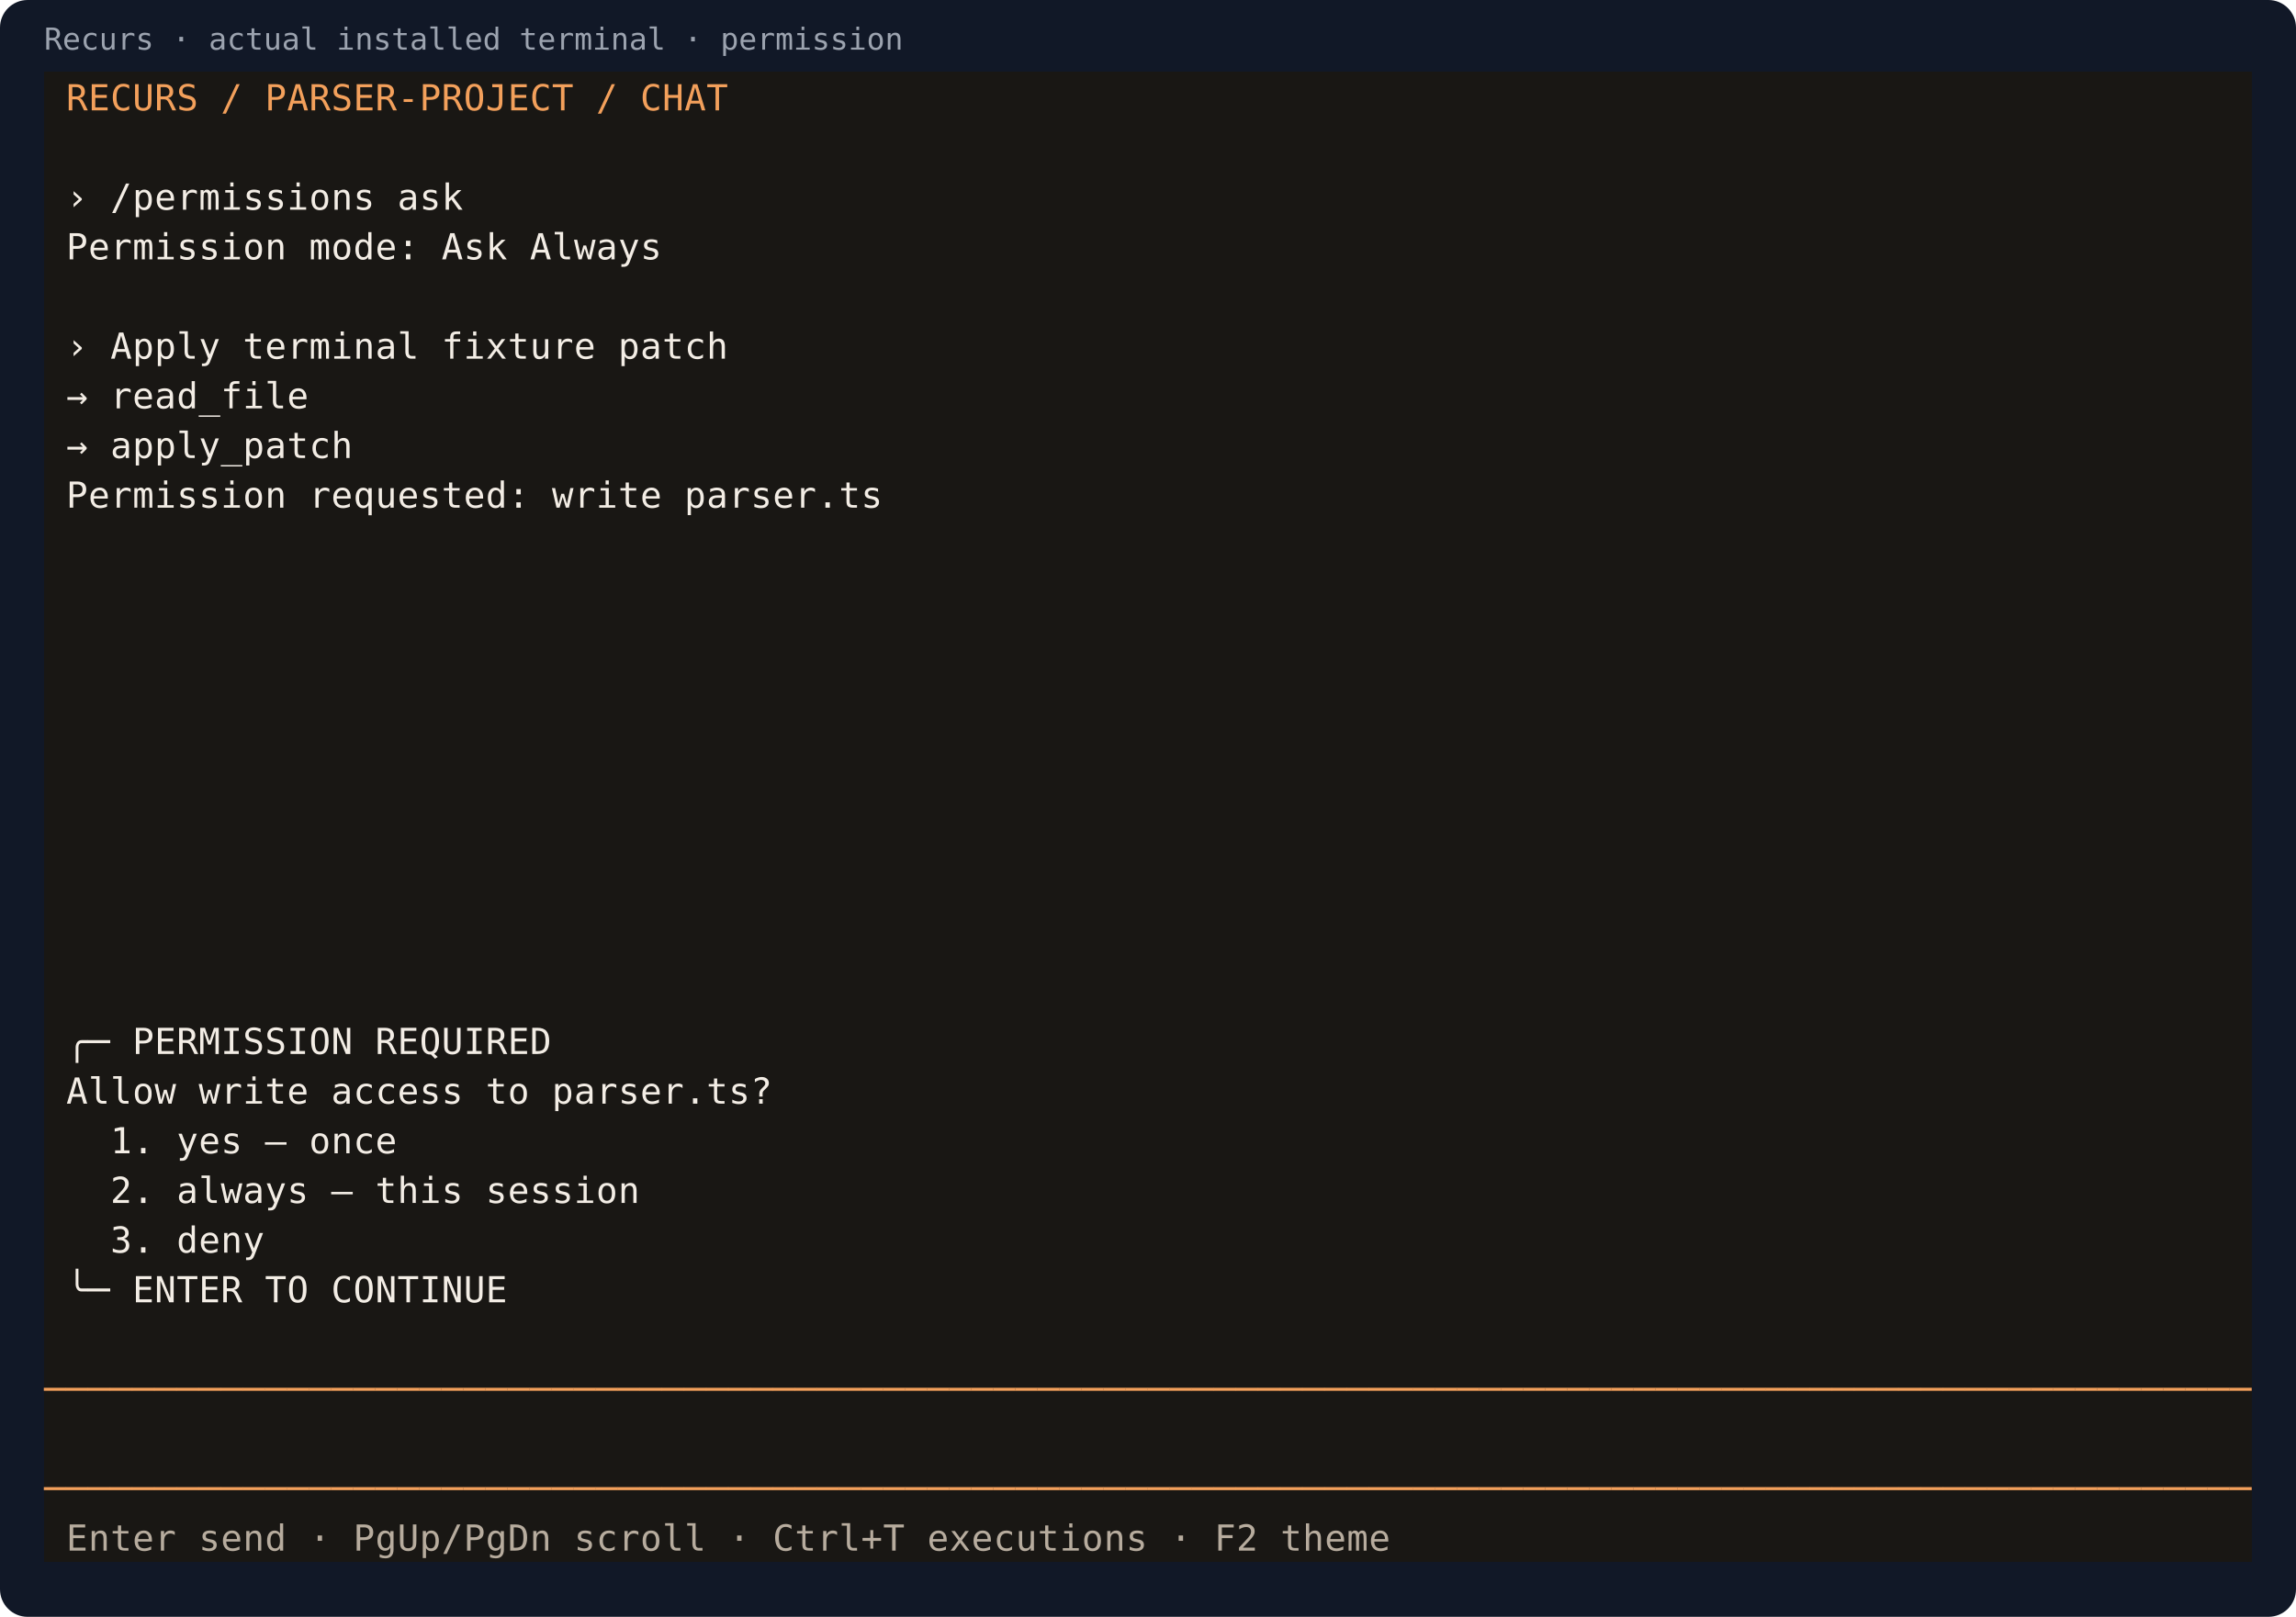
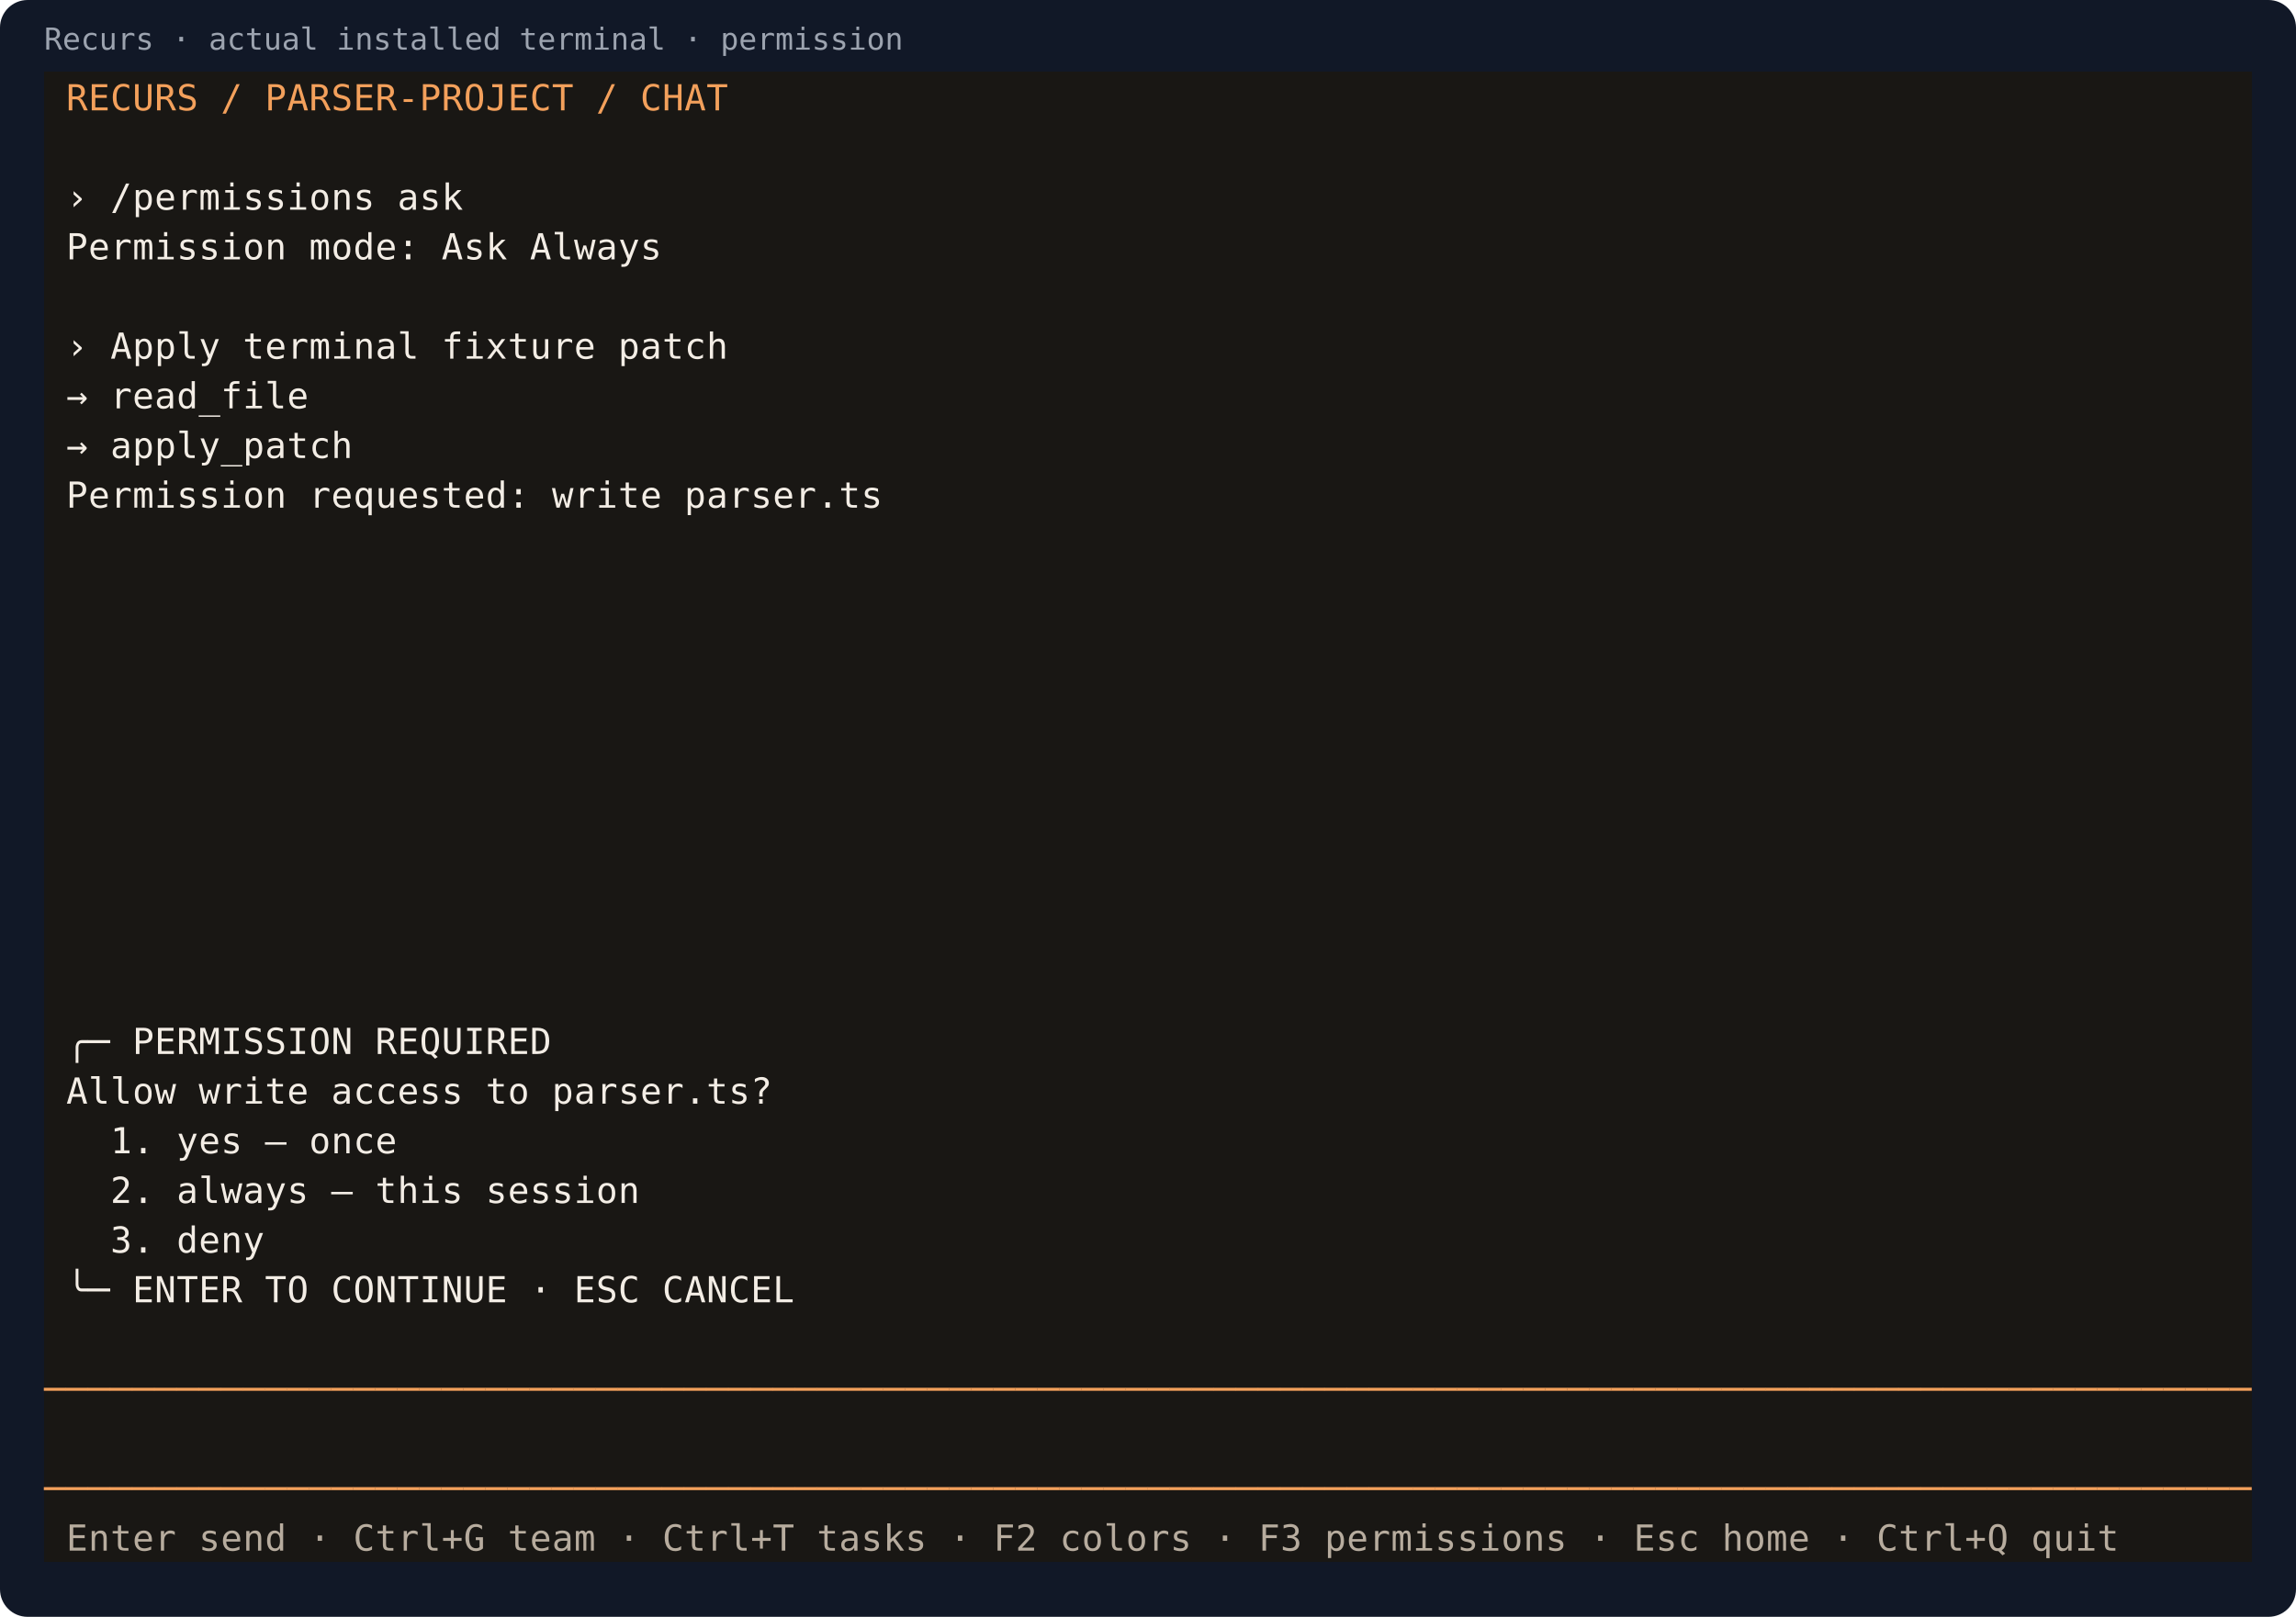
<svg xmlns="http://www.w3.org/2000/svg" width="832" height="586">
  <rect width="832" height="586" rx="10" fill="#111827" />
  <text x="16" y="18" fill="#9ca3af" font-family="monospace" font-size="11">Recurs · actual installed terminal · permission</text>
  <g shape-rendering="crispEdges">
    <rect x="16" y="26" width="800" height="18" fill="#191714" />
    <rect x="16" y="44" width="800" height="18" fill="#191714" />
    <rect x="16" y="62" width="800" height="18" fill="#191714" />
    <rect x="16" y="80" width="800" height="18" fill="#191714" />
    <rect x="16" y="98" width="800" height="18" fill="#191714" />
    <rect x="16" y="116" width="800" height="18" fill="#191714" />
    <rect x="16" y="134" width="800" height="18" fill="#191714" />
    <rect x="16" y="152" width="800" height="18" fill="#191714" />
    <rect x="16" y="170" width="800" height="18" fill="#191714" />
    <rect x="16" y="188" width="800" height="18" fill="#191714" />
    <rect x="16" y="206" width="800" height="18" fill="#191714" />
    <rect x="16" y="224" width="800" height="18" fill="#191714" />
    <rect x="16" y="242" width="800" height="18" fill="#191714" />
    <rect x="16" y="260" width="800" height="18" fill="#191714" />
    <rect x="16" y="278" width="800" height="18" fill="#191714" />
    <rect x="16" y="296" width="800" height="18" fill="#191714" />
    <rect x="16" y="314" width="800" height="18" fill="#191714" />
    <rect x="16" y="332" width="800" height="18" fill="#191714" />
    <rect x="16" y="350" width="800" height="18" fill="#191714" />
    <rect x="16" y="368" width="800" height="18" fill="#191714" />
    <rect x="16" y="386" width="800" height="18" fill="#191714" />
    <rect x="16" y="404" width="800" height="18" fill="#191714" />
    <rect x="16" y="422" width="800" height="18" fill="#191714" />
    <rect x="16" y="440" width="800" height="18" fill="#191714" />
    <rect x="16" y="458" width="800" height="18" fill="#191714" />
    <rect x="16" y="476" width="800" height="18" fill="#191714" />
    <rect x="16" y="494" width="800" height="18" fill="#191714" />
    <rect x="16" y="512" width="800" height="18" fill="#191714" />
    <rect x="16" y="530" width="800" height="18" fill="#191714" />
    <rect x="16" y="548" width="800" height="18" fill="#191714" />
  </g>
  <g font-family="monospace" font-size="13">
    <text x="24" y="40" fill="#f3a05b">R</text>
    <text x="32" y="40" fill="#f3a05b">E</text>
    <text x="40" y="40" fill="#f3a05b">C</text>
    <text x="48" y="40" fill="#f3a05b">U</text>
    <text x="56" y="40" fill="#f3a05b">R</text>
    <text x="64" y="40" fill="#f3a05b">S</text>
    <text x="80" y="40" fill="#f3a05b">/</text>
    <text x="96" y="40" fill="#f3a05b">P</text>
    <text x="104" y="40" fill="#f3a05b">A</text>
    <text x="112" y="40" fill="#f3a05b">R</text>
    <text x="120" y="40" fill="#f3a05b">S</text>
    <text x="128" y="40" fill="#f3a05b">E</text>
    <text x="136" y="40" fill="#f3a05b">R</text>
    <text x="144" y="40" fill="#f3a05b">-</text>
    <text x="152" y="40" fill="#f3a05b">P</text>
    <text x="160" y="40" fill="#f3a05b">R</text>
    <text x="168" y="40" fill="#f3a05b">O</text>
    <text x="176" y="40" fill="#f3a05b">J</text>
    <text x="184" y="40" fill="#f3a05b">E</text>
    <text x="192" y="40" fill="#f3a05b">C</text>
    <text x="200" y="40" fill="#f3a05b">T</text>
    <text x="216" y="40" fill="#f3a05b">/</text>
    <text x="232" y="40" fill="#f3a05b">C</text>
    <text x="240" y="40" fill="#f3a05b">H</text>
    <text x="248" y="40" fill="#f3a05b">A</text>
    <text x="256" y="40" fill="#f3a05b">T</text>
    <text x="24" y="76" fill="#f3ede5">›</text>
    <text x="40" y="76" fill="#f3ede5">/</text>
    <text x="48" y="76" fill="#f3ede5">p</text>
    <text x="56" y="76" fill="#f3ede5">e</text>
    <text x="64" y="76" fill="#f3ede5">r</text>
    <text x="72" y="76" fill="#f3ede5">m</text>
    <text x="80" y="76" fill="#f3ede5">i</text>
    <text x="88" y="76" fill="#f3ede5">s</text>
    <text x="96" y="76" fill="#f3ede5">s</text>
    <text x="104" y="76" fill="#f3ede5">i</text>
    <text x="112" y="76" fill="#f3ede5">o</text>
    <text x="120" y="76" fill="#f3ede5">n</text>
    <text x="128" y="76" fill="#f3ede5">s</text>
    <text x="144" y="76" fill="#f3ede5">a</text>
    <text x="152" y="76" fill="#f3ede5">s</text>
    <text x="160" y="76" fill="#f3ede5">k</text>
    <text x="24" y="94" fill="#f3ede5">P</text>
    <text x="32" y="94" fill="#f3ede5">e</text>
    <text x="40" y="94" fill="#f3ede5">r</text>
    <text x="48" y="94" fill="#f3ede5">m</text>
    <text x="56" y="94" fill="#f3ede5">i</text>
    <text x="64" y="94" fill="#f3ede5">s</text>
    <text x="72" y="94" fill="#f3ede5">s</text>
    <text x="80" y="94" fill="#f3ede5">i</text>
    <text x="88" y="94" fill="#f3ede5">o</text>
    <text x="96" y="94" fill="#f3ede5">n</text>
    <text x="112" y="94" fill="#f3ede5">m</text>
    <text x="120" y="94" fill="#f3ede5">o</text>
    <text x="128" y="94" fill="#f3ede5">d</text>
    <text x="136" y="94" fill="#f3ede5">e</text>
    <text x="144" y="94" fill="#f3ede5">:</text>
    <text x="160" y="94" fill="#f3ede5">A</text>
    <text x="168" y="94" fill="#f3ede5">s</text>
    <text x="176" y="94" fill="#f3ede5">k</text>
    <text x="192" y="94" fill="#f3ede5">A</text>
    <text x="200" y="94" fill="#f3ede5">l</text>
    <text x="208" y="94" fill="#f3ede5">w</text>
    <text x="216" y="94" fill="#f3ede5">a</text>
    <text x="224" y="94" fill="#f3ede5">y</text>
    <text x="232" y="94" fill="#f3ede5">s</text>
    <text x="24" y="130" fill="#f3ede5">›</text>
    <text x="40" y="130" fill="#f3ede5">A</text>
    <text x="48" y="130" fill="#f3ede5">p</text>
    <text x="56" y="130" fill="#f3ede5">p</text>
    <text x="64" y="130" fill="#f3ede5">l</text>
    <text x="72" y="130" fill="#f3ede5">y</text>
    <text x="88" y="130" fill="#f3ede5">t</text>
    <text x="96" y="130" fill="#f3ede5">e</text>
    <text x="104" y="130" fill="#f3ede5">r</text>
    <text x="112" y="130" fill="#f3ede5">m</text>
    <text x="120" y="130" fill="#f3ede5">i</text>
    <text x="128" y="130" fill="#f3ede5">n</text>
    <text x="136" y="130" fill="#f3ede5">a</text>
    <text x="144" y="130" fill="#f3ede5">l</text>
    <text x="160" y="130" fill="#f3ede5">f</text>
    <text x="168" y="130" fill="#f3ede5">i</text>
    <text x="176" y="130" fill="#f3ede5">x</text>
    <text x="184" y="130" fill="#f3ede5">t</text>
    <text x="192" y="130" fill="#f3ede5">u</text>
    <text x="200" y="130" fill="#f3ede5">r</text>
    <text x="208" y="130" fill="#f3ede5">e</text>
    <text x="224" y="130" fill="#f3ede5">p</text>
    <text x="232" y="130" fill="#f3ede5">a</text>
    <text x="240" y="130" fill="#f3ede5">t</text>
    <text x="248" y="130" fill="#f3ede5">c</text>
    <text x="256" y="130" fill="#f3ede5">h</text>
    <text x="24" y="148" fill="#f3ede5">→</text>
    <text x="40" y="148" fill="#f3ede5">r</text>
    <text x="48" y="148" fill="#f3ede5">e</text>
    <text x="56" y="148" fill="#f3ede5">a</text>
    <text x="64" y="148" fill="#f3ede5">d</text>
    <text x="72" y="148" fill="#f3ede5">_</text>
    <text x="80" y="148" fill="#f3ede5">f</text>
    <text x="88" y="148" fill="#f3ede5">i</text>
    <text x="96" y="148" fill="#f3ede5">l</text>
    <text x="104" y="148" fill="#f3ede5">e</text>
    <text x="24" y="166" fill="#f3ede5">→</text>
    <text x="40" y="166" fill="#f3ede5">a</text>
    <text x="48" y="166" fill="#f3ede5">p</text>
    <text x="56" y="166" fill="#f3ede5">p</text>
    <text x="64" y="166" fill="#f3ede5">l</text>
    <text x="72" y="166" fill="#f3ede5">y</text>
    <text x="80" y="166" fill="#f3ede5">_</text>
    <text x="88" y="166" fill="#f3ede5">p</text>
    <text x="96" y="166" fill="#f3ede5">a</text>
    <text x="104" y="166" fill="#f3ede5">t</text>
    <text x="112" y="166" fill="#f3ede5">c</text>
    <text x="120" y="166" fill="#f3ede5">h</text>
    <text x="24" y="184" fill="#f3ede5">P</text>
    <text x="32" y="184" fill="#f3ede5">e</text>
    <text x="40" y="184" fill="#f3ede5">r</text>
    <text x="48" y="184" fill="#f3ede5">m</text>
    <text x="56" y="184" fill="#f3ede5">i</text>
    <text x="64" y="184" fill="#f3ede5">s</text>
    <text x="72" y="184" fill="#f3ede5">s</text>
    <text x="80" y="184" fill="#f3ede5">i</text>
    <text x="88" y="184" fill="#f3ede5">o</text>
    <text x="96" y="184" fill="#f3ede5">n</text>
    <text x="112" y="184" fill="#f3ede5">r</text>
    <text x="120" y="184" fill="#f3ede5">e</text>
    <text x="128" y="184" fill="#f3ede5">q</text>
    <text x="136" y="184" fill="#f3ede5">u</text>
    <text x="144" y="184" fill="#f3ede5">e</text>
    <text x="152" y="184" fill="#f3ede5">s</text>
    <text x="160" y="184" fill="#f3ede5">t</text>
    <text x="168" y="184" fill="#f3ede5">e</text>
    <text x="176" y="184" fill="#f3ede5">d</text>
    <text x="184" y="184" fill="#f3ede5">:</text>
    <text x="200" y="184" fill="#f3ede5">w</text>
    <text x="208" y="184" fill="#f3ede5">r</text>
    <text x="216" y="184" fill="#f3ede5">i</text>
    <text x="224" y="184" fill="#f3ede5">t</text>
    <text x="232" y="184" fill="#f3ede5">e</text>
    <text x="248" y="184" fill="#f3ede5">p</text>
    <text x="256" y="184" fill="#f3ede5">a</text>
    <text x="264" y="184" fill="#f3ede5">r</text>
    <text x="272" y="184" fill="#f3ede5">s</text>
    <text x="280" y="184" fill="#f3ede5">e</text>
    <text x="288" y="184" fill="#f3ede5">r</text>
    <text x="296" y="184" fill="#f3ede5">.</text>
    <text x="304" y="184" fill="#f3ede5">t</text>
    <text x="312" y="184" fill="#f3ede5">s</text>
    <text x="24" y="382" fill="#f3ede5">╭</text>
    <text x="32" y="382" fill="#f3ede5">─</text>
    <text x="48" y="382" fill="#f3ede5">P</text>
    <text x="56" y="382" fill="#f3ede5">E</text>
    <text x="64" y="382" fill="#f3ede5">R</text>
    <text x="72" y="382" fill="#f3ede5">M</text>
    <text x="80" y="382" fill="#f3ede5">I</text>
    <text x="88" y="382" fill="#f3ede5">S</text>
    <text x="96" y="382" fill="#f3ede5">S</text>
    <text x="104" y="382" fill="#f3ede5">I</text>
    <text x="112" y="382" fill="#f3ede5">O</text>
    <text x="120" y="382" fill="#f3ede5">N</text>
    <text x="136" y="382" fill="#f3ede5">R</text>
    <text x="144" y="382" fill="#f3ede5">E</text>
    <text x="152" y="382" fill="#f3ede5">Q</text>
    <text x="160" y="382" fill="#f3ede5">U</text>
    <text x="168" y="382" fill="#f3ede5">I</text>
    <text x="176" y="382" fill="#f3ede5">R</text>
    <text x="184" y="382" fill="#f3ede5">E</text>
    <text x="192" y="382" fill="#f3ede5">D</text>
    <text x="24" y="400" fill="#f3ede5">A</text>
    <text x="32" y="400" fill="#f3ede5">l</text>
    <text x="40" y="400" fill="#f3ede5">l</text>
    <text x="48" y="400" fill="#f3ede5">o</text>
    <text x="56" y="400" fill="#f3ede5">w</text>
    <text x="72" y="400" fill="#f3ede5">w</text>
    <text x="80" y="400" fill="#f3ede5">r</text>
    <text x="88" y="400" fill="#f3ede5">i</text>
    <text x="96" y="400" fill="#f3ede5">t</text>
    <text x="104" y="400" fill="#f3ede5">e</text>
    <text x="120" y="400" fill="#f3ede5">a</text>
    <text x="128" y="400" fill="#f3ede5">c</text>
    <text x="136" y="400" fill="#f3ede5">c</text>
    <text x="144" y="400" fill="#f3ede5">e</text>
    <text x="152" y="400" fill="#f3ede5">s</text>
    <text x="160" y="400" fill="#f3ede5">s</text>
    <text x="176" y="400" fill="#f3ede5">t</text>
    <text x="184" y="400" fill="#f3ede5">o</text>
    <text x="200" y="400" fill="#f3ede5">p</text>
    <text x="208" y="400" fill="#f3ede5">a</text>
    <text x="216" y="400" fill="#f3ede5">r</text>
    <text x="224" y="400" fill="#f3ede5">s</text>
    <text x="232" y="400" fill="#f3ede5">e</text>
    <text x="240" y="400" fill="#f3ede5">r</text>
    <text x="248" y="400" fill="#f3ede5">.</text>
    <text x="256" y="400" fill="#f3ede5">t</text>
    <text x="264" y="400" fill="#f3ede5">s</text>
    <text x="272" y="400" fill="#f3ede5">?</text>
    <text x="40" y="418" fill="#f3ede5">1</text>
    <text x="48" y="418" fill="#f3ede5">.</text>
    <text x="64" y="418" fill="#f3ede5">y</text>
    <text x="72" y="418" fill="#f3ede5">e</text>
    <text x="80" y="418" fill="#f3ede5">s</text>
    <text x="96" y="418" fill="#f3ede5">—</text>
    <text x="112" y="418" fill="#f3ede5">o</text>
    <text x="120" y="418" fill="#f3ede5">n</text>
    <text x="128" y="418" fill="#f3ede5">c</text>
    <text x="136" y="418" fill="#f3ede5">e</text>
    <text x="40" y="436" fill="#f3ede5">2</text>
    <text x="48" y="436" fill="#f3ede5">.</text>
    <text x="64" y="436" fill="#f3ede5">a</text>
    <text x="72" y="436" fill="#f3ede5">l</text>
    <text x="80" y="436" fill="#f3ede5">w</text>
    <text x="88" y="436" fill="#f3ede5">a</text>
    <text x="96" y="436" fill="#f3ede5">y</text>
    <text x="104" y="436" fill="#f3ede5">s</text>
    <text x="120" y="436" fill="#f3ede5">—</text>
    <text x="136" y="436" fill="#f3ede5">t</text>
    <text x="144" y="436" fill="#f3ede5">h</text>
    <text x="152" y="436" fill="#f3ede5">i</text>
    <text x="160" y="436" fill="#f3ede5">s</text>
    <text x="176" y="436" fill="#f3ede5">s</text>
    <text x="184" y="436" fill="#f3ede5">e</text>
    <text x="192" y="436" fill="#f3ede5">s</text>
    <text x="200" y="436" fill="#f3ede5">s</text>
    <text x="208" y="436" fill="#f3ede5">i</text>
    <text x="216" y="436" fill="#f3ede5">o</text>
    <text x="224" y="436" fill="#f3ede5">n</text>
    <text x="40" y="454" fill="#f3ede5">3</text>
    <text x="48" y="454" fill="#f3ede5">.</text>
    <text x="64" y="454" fill="#f3ede5">d</text>
    <text x="72" y="454" fill="#f3ede5">e</text>
    <text x="80" y="454" fill="#f3ede5">n</text>
    <text x="88" y="454" fill="#f3ede5">y</text>
    <text x="24" y="472" fill="#f3ede5">╰</text>
    <text x="32" y="472" fill="#f3ede5">─</text>
    <text x="48" y="472" fill="#f3ede5">E</text>
    <text x="56" y="472" fill="#f3ede5">N</text>
    <text x="64" y="472" fill="#f3ede5">T</text>
    <text x="72" y="472" fill="#f3ede5">E</text>
    <text x="80" y="472" fill="#f3ede5">R</text>
    <text x="96" y="472" fill="#f3ede5">T</text>
    <text x="104" y="472" fill="#f3ede5">O</text>
    <text x="120" y="472" fill="#f3ede5">C</text>
    <text x="128" y="472" fill="#f3ede5">O</text>
    <text x="136" y="472" fill="#f3ede5">N</text>
    <text x="144" y="472" fill="#f3ede5">T</text>
    <text x="152" y="472" fill="#f3ede5">I</text>
    <text x="160" y="472" fill="#f3ede5">N</text>
    <text x="168" y="472" fill="#f3ede5">U</text>
    <text x="176" y="472" fill="#f3ede5">E</text>
+     <text x="192" y="472" fill="#f3ede5">·</text>
+     <text x="208" y="472" fill="#f3ede5">E</text>
+     <text x="216" y="472" fill="#f3ede5">S</text>
+     <text x="224" y="472" fill="#f3ede5">C</text>
+     <text x="240" y="472" fill="#f3ede5">C</text>
+     <text x="248" y="472" fill="#f3ede5">A</text>
+     <text x="256" y="472" fill="#f3ede5">N</text>
+     <text x="264" y="472" fill="#f3ede5">C</text>
+     <text x="272" y="472" fill="#f3ede5">E</text>
+     <text x="280" y="472" fill="#f3ede5">L</text>
    <text x="16" y="508" fill="#f3a05b">─</text>
    <text x="24" y="508" fill="#f3a05b">─</text>
    <text x="32" y="508" fill="#f3a05b">─</text>
    <text x="40" y="508" fill="#f3a05b">─</text>
    <text x="48" y="508" fill="#f3a05b">─</text>
    <text x="56" y="508" fill="#f3a05b">─</text>
    <text x="64" y="508" fill="#f3a05b">─</text>
    <text x="72" y="508" fill="#f3a05b">─</text>
    <text x="80" y="508" fill="#f3a05b">─</text>
    <text x="88" y="508" fill="#f3a05b">─</text>
    <text x="96" y="508" fill="#f3a05b">─</text>
    <text x="104" y="508" fill="#f3a05b">─</text>
    <text x="112" y="508" fill="#f3a05b">─</text>
    <text x="120" y="508" fill="#f3a05b">─</text>
    <text x="128" y="508" fill="#f3a05b">─</text>
    <text x="136" y="508" fill="#f3a05b">─</text>
    <text x="144" y="508" fill="#f3a05b">─</text>
    <text x="152" y="508" fill="#f3a05b">─</text>
    <text x="160" y="508" fill="#f3a05b">─</text>
    <text x="168" y="508" fill="#f3a05b">─</text>
    <text x="176" y="508" fill="#f3a05b">─</text>
    <text x="184" y="508" fill="#f3a05b">─</text>
    <text x="192" y="508" fill="#f3a05b">─</text>
    <text x="200" y="508" fill="#f3a05b">─</text>
    <text x="208" y="508" fill="#f3a05b">─</text>
    <text x="216" y="508" fill="#f3a05b">─</text>
    <text x="224" y="508" fill="#f3a05b">─</text>
    <text x="232" y="508" fill="#f3a05b">─</text>
    <text x="240" y="508" fill="#f3a05b">─</text>
    <text x="248" y="508" fill="#f3a05b">─</text>
    <text x="256" y="508" fill="#f3a05b">─</text>
    <text x="264" y="508" fill="#f3a05b">─</text>
    <text x="272" y="508" fill="#f3a05b">─</text>
    <text x="280" y="508" fill="#f3a05b">─</text>
    <text x="288" y="508" fill="#f3a05b">─</text>
    <text x="296" y="508" fill="#f3a05b">─</text>
    <text x="304" y="508" fill="#f3a05b">─</text>
    <text x="312" y="508" fill="#f3a05b">─</text>
    <text x="320" y="508" fill="#f3a05b">─</text>
    <text x="328" y="508" fill="#f3a05b">─</text>
    <text x="336" y="508" fill="#f3a05b">─</text>
    <text x="344" y="508" fill="#f3a05b">─</text>
    <text x="352" y="508" fill="#f3a05b">─</text>
    <text x="360" y="508" fill="#f3a05b">─</text>
    <text x="368" y="508" fill="#f3a05b">─</text>
    <text x="376" y="508" fill="#f3a05b">─</text>
    <text x="384" y="508" fill="#f3a05b">─</text>
    <text x="392" y="508" fill="#f3a05b">─</text>
    <text x="400" y="508" fill="#f3a05b">─</text>
    <text x="408" y="508" fill="#f3a05b">─</text>
    <text x="416" y="508" fill="#f3a05b">─</text>
    <text x="424" y="508" fill="#f3a05b">─</text>
    <text x="432" y="508" fill="#f3a05b">─</text>
    <text x="440" y="508" fill="#f3a05b">─</text>
    <text x="448" y="508" fill="#f3a05b">─</text>
    <text x="456" y="508" fill="#f3a05b">─</text>
    <text x="464" y="508" fill="#f3a05b">─</text>
    <text x="472" y="508" fill="#f3a05b">─</text>
    <text x="480" y="508" fill="#f3a05b">─</text>
    <text x="488" y="508" fill="#f3a05b">─</text>
    <text x="496" y="508" fill="#f3a05b">─</text>
    <text x="504" y="508" fill="#f3a05b">─</text>
    <text x="512" y="508" fill="#f3a05b">─</text>
    <text x="520" y="508" fill="#f3a05b">─</text>
    <text x="528" y="508" fill="#f3a05b">─</text>
    <text x="536" y="508" fill="#f3a05b">─</text>
    <text x="544" y="508" fill="#f3a05b">─</text>
    <text x="552" y="508" fill="#f3a05b">─</text>
    <text x="560" y="508" fill="#f3a05b">─</text>
    <text x="568" y="508" fill="#f3a05b">─</text>
    <text x="576" y="508" fill="#f3a05b">─</text>
    <text x="584" y="508" fill="#f3a05b">─</text>
    <text x="592" y="508" fill="#f3a05b">─</text>
    <text x="600" y="508" fill="#f3a05b">─</text>
    <text x="608" y="508" fill="#f3a05b">─</text>
    <text x="616" y="508" fill="#f3a05b">─</text>
    <text x="624" y="508" fill="#f3a05b">─</text>
    <text x="632" y="508" fill="#f3a05b">─</text>
    <text x="640" y="508" fill="#f3a05b">─</text>
    <text x="648" y="508" fill="#f3a05b">─</text>
    <text x="656" y="508" fill="#f3a05b">─</text>
    <text x="664" y="508" fill="#f3a05b">─</text>
    <text x="672" y="508" fill="#f3a05b">─</text>
    <text x="680" y="508" fill="#f3a05b">─</text>
    <text x="688" y="508" fill="#f3a05b">─</text>
    <text x="696" y="508" fill="#f3a05b">─</text>
    <text x="704" y="508" fill="#f3a05b">─</text>
    <text x="712" y="508" fill="#f3a05b">─</text>
    <text x="720" y="508" fill="#f3a05b">─</text>
    <text x="728" y="508" fill="#f3a05b">─</text>
    <text x="736" y="508" fill="#f3a05b">─</text>
    <text x="744" y="508" fill="#f3a05b">─</text>
    <text x="752" y="508" fill="#f3a05b">─</text>
    <text x="760" y="508" fill="#f3a05b">─</text>
    <text x="768" y="508" fill="#f3a05b">─</text>
    <text x="776" y="508" fill="#f3a05b">─</text>
    <text x="784" y="508" fill="#f3a05b">─</text>
    <text x="792" y="508" fill="#f3a05b">─</text>
    <text x="800" y="508" fill="#f3a05b">─</text>
    <text x="808" y="508" fill="#f3a05b">─</text>
    <text x="16" y="544" fill="#f3a05b">─</text>
    <text x="24" y="544" fill="#f3a05b">─</text>
    <text x="32" y="544" fill="#f3a05b">─</text>
    <text x="40" y="544" fill="#f3a05b">─</text>
    <text x="48" y="544" fill="#f3a05b">─</text>
    <text x="56" y="544" fill="#f3a05b">─</text>
    <text x="64" y="544" fill="#f3a05b">─</text>
    <text x="72" y="544" fill="#f3a05b">─</text>
    <text x="80" y="544" fill="#f3a05b">─</text>
    <text x="88" y="544" fill="#f3a05b">─</text>
    <text x="96" y="544" fill="#f3a05b">─</text>
    <text x="104" y="544" fill="#f3a05b">─</text>
    <text x="112" y="544" fill="#f3a05b">─</text>
    <text x="120" y="544" fill="#f3a05b">─</text>
    <text x="128" y="544" fill="#f3a05b">─</text>
    <text x="136" y="544" fill="#f3a05b">─</text>
    <text x="144" y="544" fill="#f3a05b">─</text>
    <text x="152" y="544" fill="#f3a05b">─</text>
    <text x="160" y="544" fill="#f3a05b">─</text>
    <text x="168" y="544" fill="#f3a05b">─</text>
    <text x="176" y="544" fill="#f3a05b">─</text>
    <text x="184" y="544" fill="#f3a05b">─</text>
    <text x="192" y="544" fill="#f3a05b">─</text>
    <text x="200" y="544" fill="#f3a05b">─</text>
    <text x="208" y="544" fill="#f3a05b">─</text>
    <text x="216" y="544" fill="#f3a05b">─</text>
    <text x="224" y="544" fill="#f3a05b">─</text>
    <text x="232" y="544" fill="#f3a05b">─</text>
    <text x="240" y="544" fill="#f3a05b">─</text>
    <text x="248" y="544" fill="#f3a05b">─</text>
    <text x="256" y="544" fill="#f3a05b">─</text>
    <text x="264" y="544" fill="#f3a05b">─</text>
    <text x="272" y="544" fill="#f3a05b">─</text>
    <text x="280" y="544" fill="#f3a05b">─</text>
    <text x="288" y="544" fill="#f3a05b">─</text>
    <text x="296" y="544" fill="#f3a05b">─</text>
    <text x="304" y="544" fill="#f3a05b">─</text>
    <text x="312" y="544" fill="#f3a05b">─</text>
    <text x="320" y="544" fill="#f3a05b">─</text>
    <text x="328" y="544" fill="#f3a05b">─</text>
    <text x="336" y="544" fill="#f3a05b">─</text>
    <text x="344" y="544" fill="#f3a05b">─</text>
    <text x="352" y="544" fill="#f3a05b">─</text>
    <text x="360" y="544" fill="#f3a05b">─</text>
    <text x="368" y="544" fill="#f3a05b">─</text>
    <text x="376" y="544" fill="#f3a05b">─</text>
    <text x="384" y="544" fill="#f3a05b">─</text>
    <text x="392" y="544" fill="#f3a05b">─</text>
    <text x="400" y="544" fill="#f3a05b">─</text>
    <text x="408" y="544" fill="#f3a05b">─</text>
    <text x="416" y="544" fill="#f3a05b">─</text>
    <text x="424" y="544" fill="#f3a05b">─</text>
    <text x="432" y="544" fill="#f3a05b">─</text>
    <text x="440" y="544" fill="#f3a05b">─</text>
    <text x="448" y="544" fill="#f3a05b">─</text>
    <text x="456" y="544" fill="#f3a05b">─</text>
    <text x="464" y="544" fill="#f3a05b">─</text>
    <text x="472" y="544" fill="#f3a05b">─</text>
    <text x="480" y="544" fill="#f3a05b">─</text>
    <text x="488" y="544" fill="#f3a05b">─</text>
    <text x="496" y="544" fill="#f3a05b">─</text>
    <text x="504" y="544" fill="#f3a05b">─</text>
    <text x="512" y="544" fill="#f3a05b">─</text>
    <text x="520" y="544" fill="#f3a05b">─</text>
    <text x="528" y="544" fill="#f3a05b">─</text>
    <text x="536" y="544" fill="#f3a05b">─</text>
    <text x="544" y="544" fill="#f3a05b">─</text>
    <text x="552" y="544" fill="#f3a05b">─</text>
    <text x="560" y="544" fill="#f3a05b">─</text>
    <text x="568" y="544" fill="#f3a05b">─</text>
    <text x="576" y="544" fill="#f3a05b">─</text>
    <text x="584" y="544" fill="#f3a05b">─</text>
    <text x="592" y="544" fill="#f3a05b">─</text>
    <text x="600" y="544" fill="#f3a05b">─</text>
    <text x="608" y="544" fill="#f3a05b">─</text>
    <text x="616" y="544" fill="#f3a05b">─</text>
    <text x="624" y="544" fill="#f3a05b">─</text>
    <text x="632" y="544" fill="#f3a05b">─</text>
    <text x="640" y="544" fill="#f3a05b">─</text>
    <text x="648" y="544" fill="#f3a05b">─</text>
    <text x="656" y="544" fill="#f3a05b">─</text>
    <text x="664" y="544" fill="#f3a05b">─</text>
    <text x="672" y="544" fill="#f3a05b">─</text>
    <text x="680" y="544" fill="#f3a05b">─</text>
    <text x="688" y="544" fill="#f3a05b">─</text>
    <text x="696" y="544" fill="#f3a05b">─</text>
    <text x="704" y="544" fill="#f3a05b">─</text>
    <text x="712" y="544" fill="#f3a05b">─</text>
    <text x="720" y="544" fill="#f3a05b">─</text>
    <text x="728" y="544" fill="#f3a05b">─</text>
    <text x="736" y="544" fill="#f3a05b">─</text>
    <text x="744" y="544" fill="#f3a05b">─</text>
    <text x="752" y="544" fill="#f3a05b">─</text>
    <text x="760" y="544" fill="#f3a05b">─</text>
    <text x="768" y="544" fill="#f3a05b">─</text>
    <text x="776" y="544" fill="#f3a05b">─</text>
    <text x="784" y="544" fill="#f3a05b">─</text>
    <text x="792" y="544" fill="#f3a05b">─</text>
    <text x="800" y="544" fill="#f3a05b">─</text>
    <text x="808" y="544" fill="#f3a05b">─</text>
    <text x="24" y="562" fill="#b7ac9e">E</text>
    <text x="32" y="562" fill="#b7ac9e">n</text>
    <text x="40" y="562" fill="#b7ac9e">t</text>
    <text x="48" y="562" fill="#b7ac9e">e</text>
    <text x="56" y="562" fill="#b7ac9e">r</text>
    <text x="72" y="562" fill="#b7ac9e">s</text>
    <text x="80" y="562" fill="#b7ac9e">e</text>
    <text x="88" y="562" fill="#b7ac9e">n</text>
    <text x="96" y="562" fill="#b7ac9e">d</text>
    <text x="112" y="562" fill="#b7ac9e">·</text>
-     <text x="128" y="562" fill="#b7ac9e">P</text>
-     <text x="136" y="562" fill="#b7ac9e">g</text>
-     <text x="144" y="562" fill="#b7ac9e">U</text>
-     <text x="152" y="562" fill="#b7ac9e">p</text>
-     <text x="160" y="562" fill="#b7ac9e">/</text>
-     <text x="168" y="562" fill="#b7ac9e">P</text>
-     <text x="176" y="562" fill="#b7ac9e">g</text>
-     <text x="184" y="562" fill="#b7ac9e">D</text>
-     <text x="192" y="562" fill="#b7ac9e">n</text>
-     <text x="208" y="562" fill="#b7ac9e">s</text>
-     <text x="216" y="562" fill="#b7ac9e">c</text>
-     <text x="224" y="562" fill="#b7ac9e">r</text>
-     <text x="232" y="562" fill="#b7ac9e">o</text>
-     <text x="240" y="562" fill="#b7ac9e">l</text>
-     <text x="248" y="562" fill="#b7ac9e">l</text>
-     <text x="264" y="562" fill="#b7ac9e">·</text>
-     <text x="280" y="562" fill="#b7ac9e">C</text>
-     <text x="288" y="562" fill="#b7ac9e">t</text>
-     <text x="296" y="562" fill="#b7ac9e">r</text>
-     <text x="304" y="562" fill="#b7ac9e">l</text>
-     <text x="312" y="562" fill="#b7ac9e">+</text>
-     <text x="320" y="562" fill="#b7ac9e">T</text>
-     <text x="336" y="562" fill="#b7ac9e">e</text>
-     <text x="344" y="562" fill="#b7ac9e">x</text>
-     <text x="352" y="562" fill="#b7ac9e">e</text>
-     <text x="360" y="562" fill="#b7ac9e">c</text>
-     <text x="368" y="562" fill="#b7ac9e">u</text>
-     <text x="376" y="562" fill="#b7ac9e">t</text>
-     <text x="384" y="562" fill="#b7ac9e">i</text>
+     <text x="128" y="562" fill="#b7ac9e">C</text>
+     <text x="136" y="562" fill="#b7ac9e">t</text>
+     <text x="144" y="562" fill="#b7ac9e">r</text>
+     <text x="152" y="562" fill="#b7ac9e">l</text>
+     <text x="160" y="562" fill="#b7ac9e">+</text>
+     <text x="168" y="562" fill="#b7ac9e">G</text>
+     <text x="184" y="562" fill="#b7ac9e">t</text>
+     <text x="192" y="562" fill="#b7ac9e">e</text>
+     <text x="200" y="562" fill="#b7ac9e">a</text>
+     <text x="208" y="562" fill="#b7ac9e">m</text>
+     <text x="224" y="562" fill="#b7ac9e">·</text>
+     <text x="240" y="562" fill="#b7ac9e">C</text>
+     <text x="248" y="562" fill="#b7ac9e">t</text>
+     <text x="256" y="562" fill="#b7ac9e">r</text>
+     <text x="264" y="562" fill="#b7ac9e">l</text>
+     <text x="272" y="562" fill="#b7ac9e">+</text>
+     <text x="280" y="562" fill="#b7ac9e">T</text>
+     <text x="296" y="562" fill="#b7ac9e">t</text>
+     <text x="304" y="562" fill="#b7ac9e">a</text>
+     <text x="312" y="562" fill="#b7ac9e">s</text>
+     <text x="320" y="562" fill="#b7ac9e">k</text>
+     <text x="328" y="562" fill="#b7ac9e">s</text>
+     <text x="344" y="562" fill="#b7ac9e">·</text>
+     <text x="360" y="562" fill="#b7ac9e">F</text>
+     <text x="368" y="562" fill="#b7ac9e">2</text>
+     <text x="384" y="562" fill="#b7ac9e">c</text>
    <text x="392" y="562" fill="#b7ac9e">o</text>
-     <text x="400" y="562" fill="#b7ac9e">n</text>
-     <text x="408" y="562" fill="#b7ac9e">s</text>
-     <text x="424" y="562" fill="#b7ac9e">·</text>
-     <text x="440" y="562" fill="#b7ac9e">F</text>
-     <text x="448" y="562" fill="#b7ac9e">2</text>
-     <text x="464" y="562" fill="#b7ac9e">t</text>
-     <text x="472" y="562" fill="#b7ac9e">h</text>
-     <text x="480" y="562" fill="#b7ac9e">e</text>
-     <text x="488" y="562" fill="#b7ac9e">m</text>
-     <text x="496" y="562" fill="#b7ac9e">e</text>
+     <text x="400" y="562" fill="#b7ac9e">l</text>
+     <text x="408" y="562" fill="#b7ac9e">o</text>
+     <text x="416" y="562" fill="#b7ac9e">r</text>
+     <text x="424" y="562" fill="#b7ac9e">s</text>
+     <text x="440" y="562" fill="#b7ac9e">·</text>
+     <text x="456" y="562" fill="#b7ac9e">F</text>
+     <text x="464" y="562" fill="#b7ac9e">3</text>
+     <text x="480" y="562" fill="#b7ac9e">p</text>
+     <text x="488" y="562" fill="#b7ac9e">e</text>
+     <text x="496" y="562" fill="#b7ac9e">r</text>
+     <text x="504" y="562" fill="#b7ac9e">m</text>
+     <text x="512" y="562" fill="#b7ac9e">i</text>
+     <text x="520" y="562" fill="#b7ac9e">s</text>
+     <text x="528" y="562" fill="#b7ac9e">s</text>
+     <text x="536" y="562" fill="#b7ac9e">i</text>
+     <text x="544" y="562" fill="#b7ac9e">o</text>
+     <text x="552" y="562" fill="#b7ac9e">n</text>
+     <text x="560" y="562" fill="#b7ac9e">s</text>
+     <text x="576" y="562" fill="#b7ac9e">·</text>
+     <text x="592" y="562" fill="#b7ac9e">E</text>
+     <text x="600" y="562" fill="#b7ac9e">s</text>
+     <text x="608" y="562" fill="#b7ac9e">c</text>
+     <text x="624" y="562" fill="#b7ac9e">h</text>
+     <text x="632" y="562" fill="#b7ac9e">o</text>
+     <text x="640" y="562" fill="#b7ac9e">m</text>
+     <text x="648" y="562" fill="#b7ac9e">e</text>
+     <text x="664" y="562" fill="#b7ac9e">·</text>
+     <text x="680" y="562" fill="#b7ac9e">C</text>
+     <text x="688" y="562" fill="#b7ac9e">t</text>
+     <text x="696" y="562" fill="#b7ac9e">r</text>
+     <text x="704" y="562" fill="#b7ac9e">l</text>
+     <text x="712" y="562" fill="#b7ac9e">+</text>
+     <text x="720" y="562" fill="#b7ac9e">Q</text>
+     <text x="736" y="562" fill="#b7ac9e">q</text>
+     <text x="744" y="562" fill="#b7ac9e">u</text>
+     <text x="752" y="562" fill="#b7ac9e">i</text>
+     <text x="760" y="562" fill="#b7ac9e">t</text>
  </g>
</svg>
